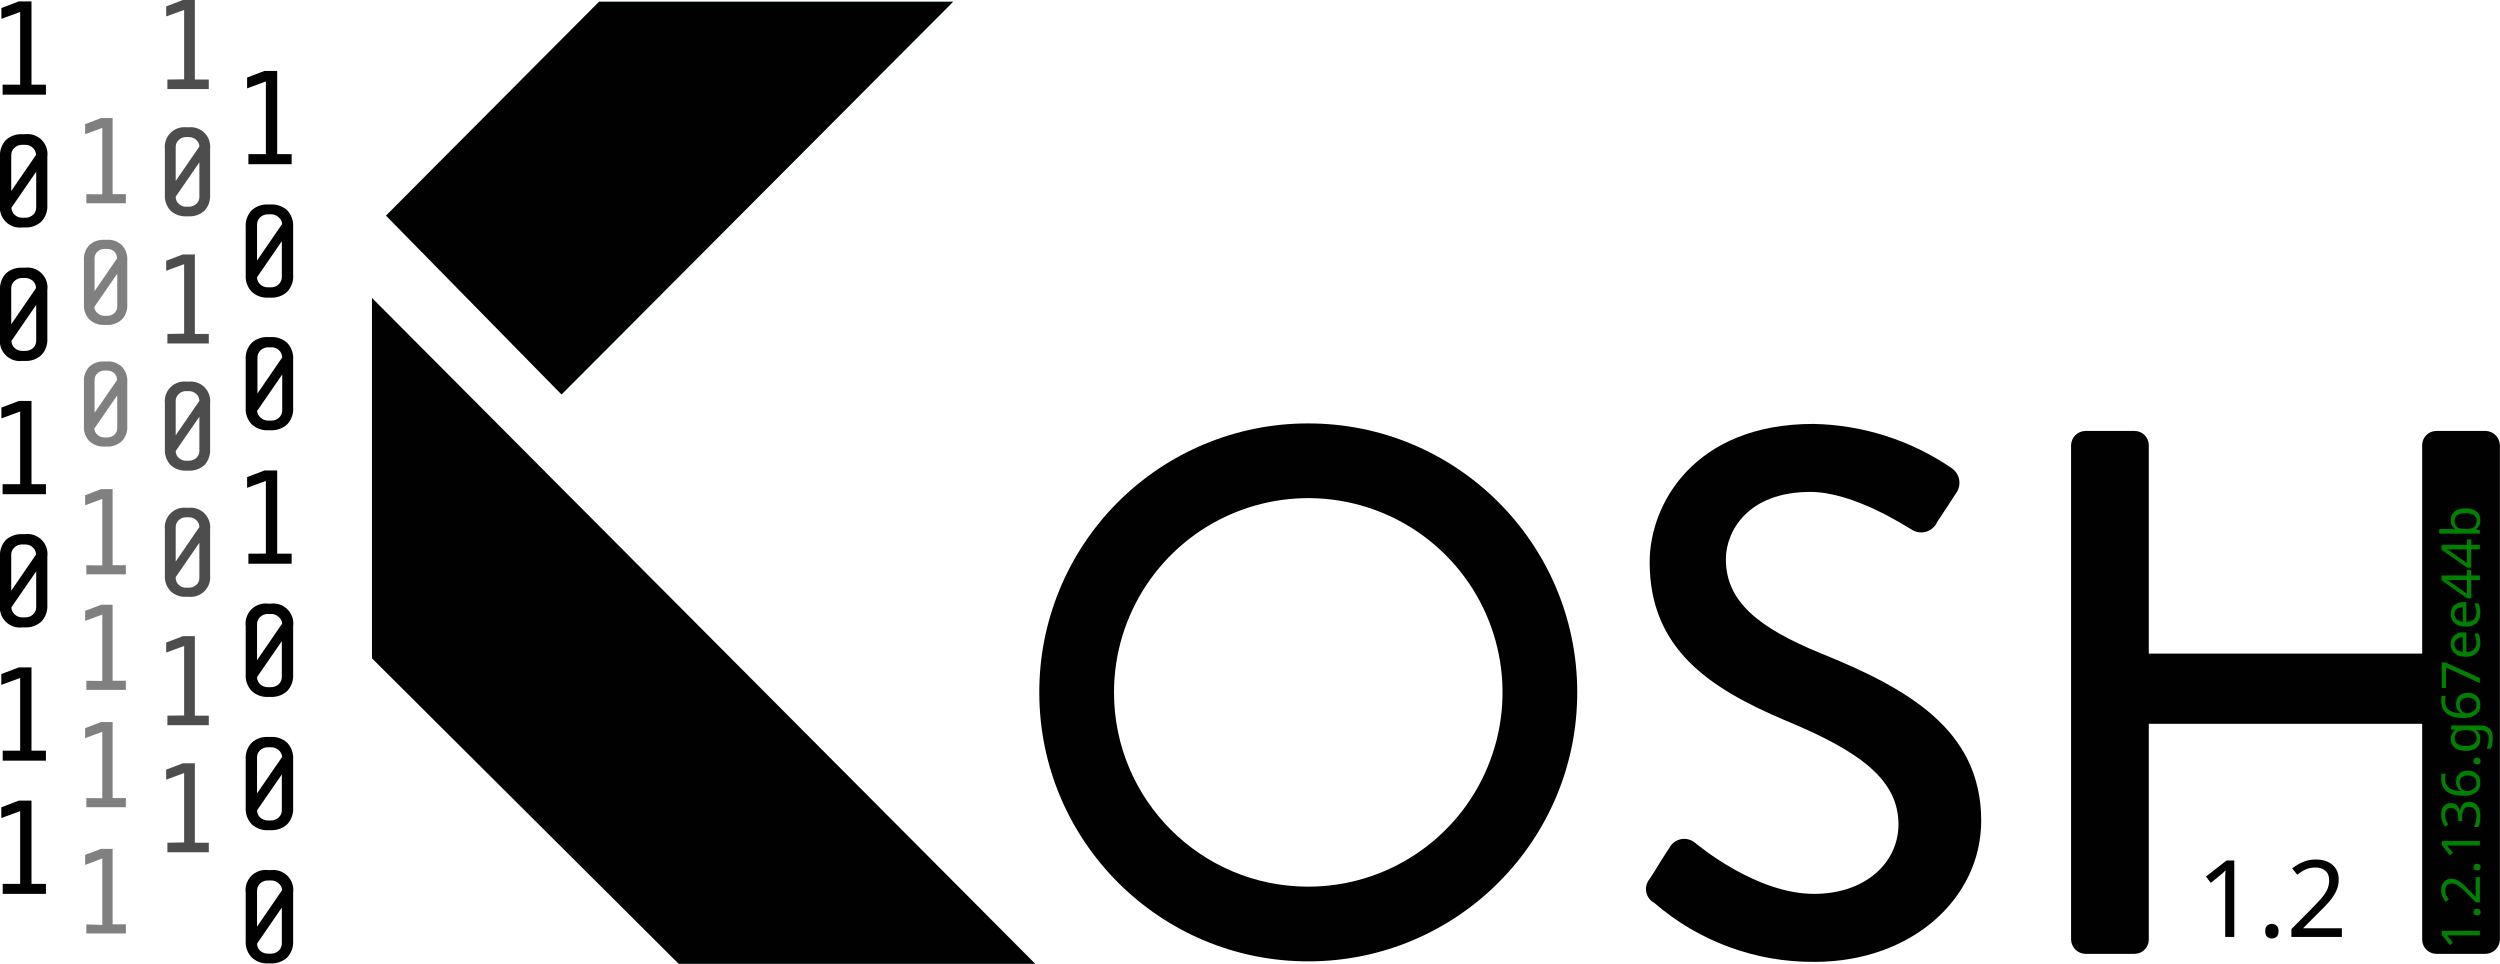
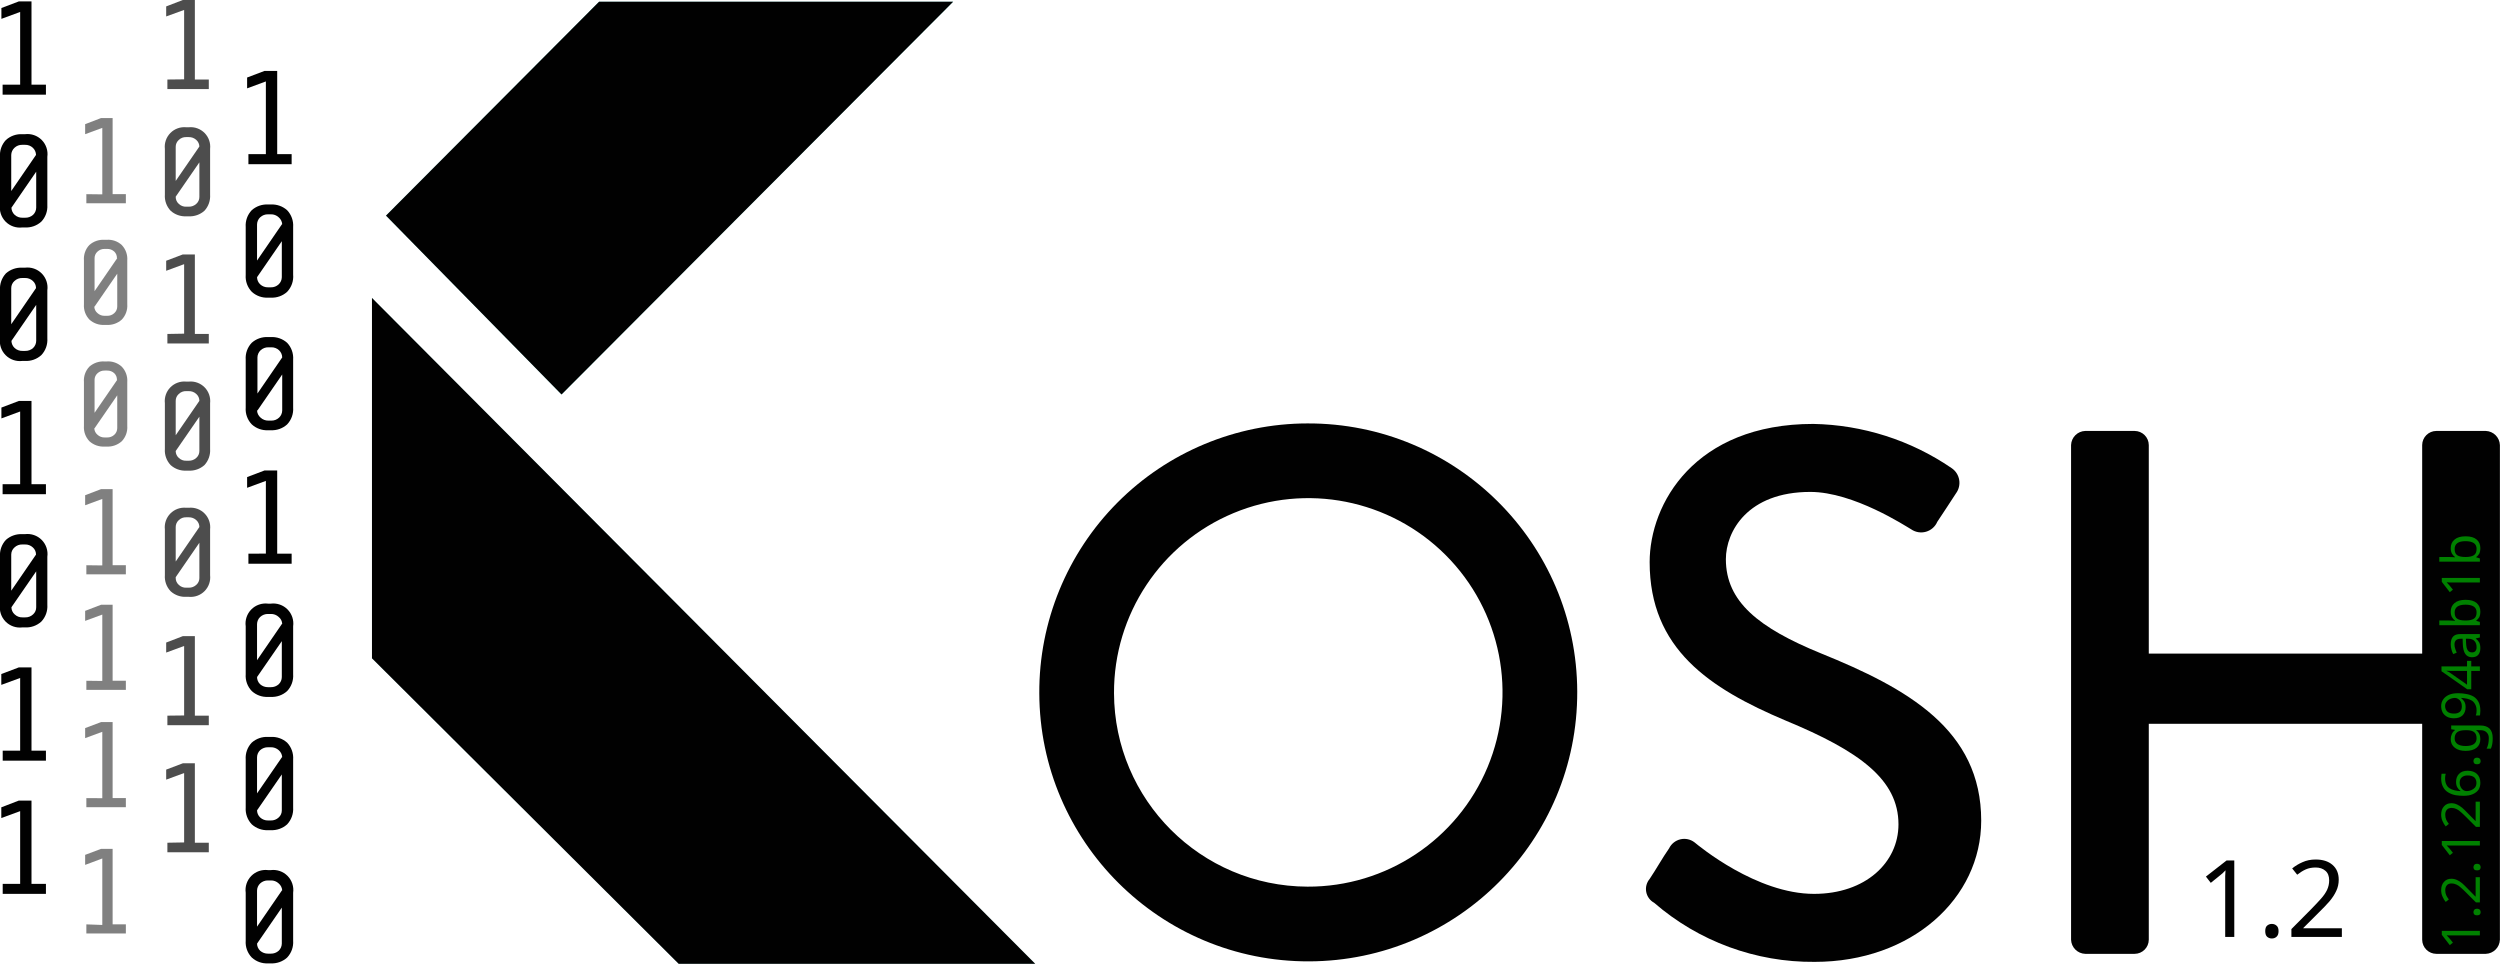
<svg xmlns="http://www.w3.org/2000/svg" viewBox="0 0 249.28 96.1" version="1.1" id="svg5833">
  <defs id="defs5750">
    <style id="style5748">.cls-1{isolation:isolate;}.cls-2,.cls-3,.cls-4,.cls-6{fill:#010101;}.cls-2,.cls-3,.cls-4,.cls-5{mix-blend-mode:multiply;}.cls-3{opacity:0.7;}.cls-4{opacity:0.5;}.cls-5{fill:#afdedc;}</style>
  </defs>
  <path class="cls-2" d="m 0.26,8.44 v 1 h 4.32 v -1 H 3.14 V 0.14 H 1.88 L 0.14,0.8 V 1.88 L 2.01,1.19 v 7.25 z" id="path5752" style="isolation:isolate;mix-blend-mode:multiply;fill:#010101" />
  <path class="cls-2" d="M 4.72,20.45 V 15.64 A 2,2 0 0 0 2.49,13.38 H 2.23 A 2.25,2.25 0 0 0 0.59,13.96 2.21,2.21 0 0 0 0,15.64 v 4.78 a 2,2 0 0 0 2.23,2.26 h 0.26 a 2.24,2.24 0 0 0 1.63,-0.58 2.21,2.21 0 0 0 0.6,-1.65 z m -1.13,-5 -2.47,3.6 v -3.6 a 1,1 0 0 1 0.32,-0.71 1.08,1.08 0 0 1 0.79,-0.3 h 0.26 a 1.09,1.09 0 0 1 0.79,0.3 1,1 0 0 1 0.31,0.68 z m -2.45,5.26 2.47,-3.59 v 3.59 A 1,1 0 0 1 3.3,21.42 1.13,1.13 0 0 1 2.51,21.71 H 2.25 A 1.11,1.11 0 0 1 1.46,21.42 1,1 0 0 1 1.14,20.71 Z" id="path5754" style="isolation:isolate;mix-blend-mode:multiply;fill:#010101" />
  <path class="cls-2" d="M 4.72,33.73 V 28.95 A 2,2 0 0 0 2.49,26.69 H 2.23 A 2.29,2.29 0 0 0 0.59,27.26 2.25,2.25 0 0 0 0,28.95 v 4.78 a 2,2 0 0 0 2.23,2.26 h 0.26 a 2.24,2.24 0 0 0 1.63,-0.58 2.21,2.21 0 0 0 0.6,-1.68 z m -1.13,-5 -2.47,3.6 v -3.6 a 0.94,0.94 0 0 1 0.32,-0.71 1.08,1.08 0 0 1 0.79,-0.3 h 0.26 a 1.09,1.09 0 0 1 0.79,0.3 0.93,0.93 0 0 1 0.31,0.68 z M 1.14,33.99 3.61,30.4 v 3.59 A 1,1 0 0 1 3.3,34.7 1.13,1.13 0 0 1 2.51,34.99 H 2.25 A 1.11,1.11 0 0 1 1.46,34.7 1,1 0 0 1 1.14,33.99 Z" id="path5756" style="isolation:isolate;mix-blend-mode:multiply;fill:#010101" />
  <path class="cls-2" d="m 0.26,48.28 v 1 h 4.32 v -1 H 3.14 v -8.3 H 1.88 l -1.74,0.66 v 1.08 l 1.87,-0.69 v 7.25 z" id="path5758" style="isolation:isolate;mix-blend-mode:multiply;fill:#010101" />
  <path class="cls-2" d="M 4.72,60.3 V 55.52 A 2,2 0 0 0 2.49,53.26 H 2.23 A 2.29,2.29 0 0 0 0.59,53.83 2.23,2.23 0 0 0 0,55.52 v 4.78 a 2,2 0 0 0 2.23,2.26 h 0.26 a 2.24,2.24 0 0 0 1.63,-0.58 2.21,2.21 0 0 0 0.6,-1.68 z m -1.13,-5 -2.47,3.6 v -3.6 a 0.94,0.94 0 0 1 0.32,-0.71 1.08,1.08 0 0 1 0.79,-0.3 h 0.26 a 1.09,1.09 0 0 1 0.79,0.3 0.93,0.93 0 0 1 0.31,0.68 z m -2.45,5.25 2.47,-3.58 v 3.58 A 0.93,0.93 0 0 1 3.3,61.26 1.09,1.09 0 0 1 2.51,61.56 H 2.25 A 1.08,1.08 0 0 1 1.46,61.26 0.94,0.94 0 0 1 1.14,60.55 Z" id="path5760" style="isolation:isolate;mix-blend-mode:multiply;fill:#010101" />
  <path class="cls-2" d="m 0.27,74.85 v 1 h 4.31 v -1 H 3.14 v -8.3 H 1.87 l -1.74,0.66 v 1.08 L 2.01,67.6 v 7.25 z" id="path5762" style="isolation:isolate;mix-blend-mode:multiply;fill:#010101" />
  <path class="cls-2" d="m 0.27,88.13 v 1 h 4.31 v -1 H 3.14 v -8.3 H 1.87 L 0.13,80.5 v 1.07 l 1.88,-0.69 v 7.25 z" id="path5764" style="isolation:isolate;mix-blend-mode:multiply;fill:#010101" />
  <path class="cls-2" d="m 24.77,15.37 v 1 h 4.31 v -1 h -1.44 v -8.3 h -1.26 l -1.74,0.66 v 1.08 l 1.87,-0.69 v 7.25 z" id="path5766" style="isolation:isolate;mix-blend-mode:multiply;fill:#010101" />
  <path class="cls-2" d="M 29.23,27.38 V 22.64 A 2.21,2.21 0 0 0 28.63,20.96 2.26,2.26 0 0 0 27,20.39 h -0.27 a 2.26,2.26 0 0 0 -1.63,0.57 2.21,2.21 0 0 0 -0.6,1.68 v 4.78 a 2.18,2.18 0 0 0 0.61,1.68 2.22,2.22 0 0 0 1.62,0.58 H 27 a 2.26,2.26 0 0 0 1.63,-0.58 2.21,2.21 0 0 0 0.6,-1.72 z m -1.13,-5 -2.47,3.6 v -3.6 a 1,1 0 0 1 0.31,-0.71 1.11,1.11 0 0 1 0.79,-0.3 H 27 a 1.09,1.09 0 0 1 0.79,0.3 1,1 0 0 1 0.35,0.68 z m -2.47,5.26 2.47,-3.59 v 3.59 a 1,1 0 0 1 -0.31,0.71 1.09,1.09 0 0 1 -0.79,0.3 h -0.27 a 1.11,1.11 0 0 1 -0.79,-0.3 1,1 0 0 1 -0.31,-0.71 z" id="path5768" style="isolation:isolate;mix-blend-mode:multiply;fill:#010101" />
  <path class="cls-2" d="M 29.23,40.64 V 35.86 A 2.21,2.21 0 0 0 28.63,34.18 2.26,2.26 0 0 0 27,33.61 h -0.27 a 2.26,2.26 0 0 0 -1.63,0.57 2.21,2.21 0 0 0 -0.6,1.68 v 4.78 a 2.18,2.18 0 0 0 0.61,1.68 2.22,2.22 0 0 0 1.62,0.58 H 27 a 2.26,2.26 0 0 0 1.63,-0.58 2.21,2.21 0 0 0 0.6,-1.68 z m -1.09,-5 -2.47,3.6 v -3.6 a 1,1 0 0 1 0.31,-0.71 1.11,1.11 0 0 1 0.79,-0.3 h 0.27 a 1.09,1.09 0 0 1 0.79,0.3 1,1 0 0 1 0.31,0.71 z m -2.47,5.29 2.47,-3.59 v 3.59 a 1,1 0 0 1 -0.31,0.71 1.09,1.09 0 0 1 -0.79,0.3 h -0.27 a 1.11,1.11 0 0 1 -0.79,-0.3 1,1 0 0 1 -0.35,-0.72 z" id="path5770" style="isolation:isolate;mix-blend-mode:multiply;fill:#010101" />
  <path class="cls-2" d="m 24.77,55.21 v 1 h 4.31 v -1 h -1.44 v -8.3 h -1.26 l -1.74,0.66 v 1.07 l 1.87,-0.69 v 7.25 z" id="path5772" style="isolation:isolate;mix-blend-mode:multiply;fill:#010101" />
  <path class="cls-2" d="M 29.23,67.23 V 62.45 A 2,2 0 0 0 27,60.19 h -0.27 a 2,2 0 0 0 -2.23,2.26 v 4.78 a 2.18,2.18 0 0 0 0.61,1.68 2.22,2.22 0 0 0 1.62,0.58 H 27 a 2.26,2.26 0 0 0 1.63,-0.58 2.21,2.21 0 0 0 0.6,-1.68 z m -1.13,-5 -2.47,3.6 v -3.6 a 1,1 0 0 1 0.31,-0.71 1.11,1.11 0 0 1 0.79,-0.3 H 27 a 1.09,1.09 0 0 1 0.79,0.3 0.93,0.93 0 0 1 0.35,0.68 z m -2.47,5.28 2.47,-3.58 v 3.58 A 1,1 0 0 1 27.79,68.23 1.13,1.13 0 0 1 27,68.52 h -0.27 a 1.15,1.15 0 0 1 -0.79,-0.29 1,1 0 0 1 -0.31,-0.75 z" id="path5774" style="isolation:isolate;mix-blend-mode:multiply;fill:#010101" />
  <path class="cls-2" d="M 29.23,80.52 V 75.74 A 2.22,2.22 0 0 0 28.63,74.05 2.26,2.26 0 0 0 27,73.48 h -0.27 a 2.26,2.26 0 0 0 -1.63,0.57 2.22,2.22 0 0 0 -0.6,1.69 v 4.78 a 2.21,2.21 0 0 0 0.61,1.68 2.26,2.26 0 0 0 1.62,0.58 H 27 a 2.3,2.3 0 0 0 1.63,-0.58 2.24,2.24 0 0 0 0.6,-1.68 z m -1.13,-5 -2.47,3.59 v -3.59 a 1,1 0 0 1 0.31,-0.72 1.15,1.15 0 0 1 0.79,-0.29 H 27 a 1.13,1.13 0 0 1 0.79,0.29 1,1 0 0 1 0.35,0.69 z m -2.47,5.28 2.47,-3.58 v 3.58 a 0.93,0.93 0 0 1 -0.31,0.71 1.09,1.09 0 0 1 -0.79,0.3 h -0.27 a 1.11,1.11 0 0 1 -0.79,-0.3 1,1 0 0 1 -0.31,-0.74 z" id="path5776" style="isolation:isolate;mix-blend-mode:multiply;fill:#010101" />
  <path class="cls-2" d="M 29.23,93.8 V 89.02 A 2,2 0 0 0 27,86.76 h -0.27 a 2,2 0 0 0 -2.23,2.26 v 4.78 a 2.18,2.18 0 0 0 0.61,1.68 2.22,2.22 0 0 0 1.62,0.58 H 27 a 2.26,2.26 0 0 0 1.63,-0.58 2.21,2.21 0 0 0 0.6,-1.68 z m -1.13,-5 -2.47,3.6 v -3.6 a 1,1 0 0 1 0.31,-0.71 1.11,1.11 0 0 1 0.79,-0.3 H 27 a 1.09,1.09 0 0 1 0.79,0.3 1,1 0 0 1 0.35,0.68 z m -2.47,5.29 2.47,-3.59 v 3.59 A 1,1 0 0 1 27.79,94.8 1.13,1.13 0 0 1 27,95.09 H 26.73 A 1.15,1.15 0 0 1 25.94,94.8 1,1 0 0 1 25.63,94.06 Z" id="path5778" style="isolation:isolate;mix-blend-mode:multiply;fill:#010101" />
  <path class="cls-3" d="m 16.69,7.93 v 0.95 h 4.13 V 7.93 H 19.43 V 0 h -1.2 l -1.66,0.64 v 1 l 1.79,-0.65 v 6.92 z" id="path5780" style="opacity:0.7;isolation:isolate;mix-blend-mode:multiply;fill:#010101" />
  <path class="cls-3" d="m 20.95,19.41 v -4.56 a 1.95,1.95 0 0 0 -2.13,-2.16 h -0.25 a 1.95,1.95 0 0 0 -2.13,2.16 v 4.56 a 2.12,2.12 0 0 0 0.58,1.61 2.17,2.17 0 0 0 1.55,0.55 h 0.25 a 2.2,2.2 0 0 0 1.56,-0.55 2.15,2.15 0 0 0 0.57,-1.61 z m -1.07,-4.8 -2.36,3.43 v -3.4 a 0.9,0.9 0 0 1 0.3,-0.68 1,1 0 0 1 0.75,-0.29 h 0.25 a 1.06,1.06 0 0 1 0.76,0.29 0.9,0.9 0 0 1 0.3,0.68 z m -2.36,5 2.36,-3.42 v 3.45 a 0.9,0.9 0 0 1 -0.3,0.68 1.06,1.06 0 0 1 -0.76,0.29 h -0.25 a 1,1 0 0 1 -0.75,-0.29 0.9,0.9 0 0 1 -0.3,-0.68 z" id="path5782" style="opacity:0.7;isolation:isolate;mix-blend-mode:multiply;fill:#010101" />
  <path class="cls-3" d="m 16.69,33.3 v 0.95 h 4.13 V 33.3 h -1.39 v -7.93 h -1.2 L 16.57,26 v 1 l 1.79,-0.66 v 6.93 z" id="path5784" style="opacity:0.7;isolation:isolate;mix-blend-mode:multiply;fill:#010101" />
  <path class="cls-3" d="m 20.95,44.77 v -4.56 a 1.95,1.95 0 0 0 -2.13,-2.16 h -0.25 a 1.95,1.95 0 0 0 -2.13,2.16 v 4.56 a 2.12,2.12 0 0 0 0.58,1.61 2.17,2.17 0 0 0 1.55,0.55 h 0.25 a 2.2,2.2 0 0 0 1.56,-0.55 2.15,2.15 0 0 0 0.57,-1.61 z m -1.07,-4.8 -2.36,3.43 v -3.43 a 0.9,0.9 0 0 1 0.3,-0.68 1,1 0 0 1 0.75,-0.29 h 0.25 a 1.06,1.06 0 0 1 0.76,0.29 0.9,0.9 0 0 1 0.3,0.68 z m -2.36,5 2.36,-3.42 v 3.42 a 0.9,0.9 0 0 1 -0.3,0.68 1.06,1.06 0 0 1 -0.76,0.29 h -0.25 a 1,1 0 0 1 -0.75,-0.29 0.9,0.9 0 0 1 -0.3,-0.64 z" id="path5786" style="opacity:0.7;isolation:isolate;mix-blend-mode:multiply;fill:#010101" />
  <path class="cls-3" d="m 16.69,71.36 v 0.95 h 4.13 v -0.95 h -1.39 v -7.93 h -1.2 l -1.66,0.64 v 1 l 1.79,-0.66 v 6.93 z" id="path5788" style="opacity:0.7;isolation:isolate;mix-blend-mode:multiply;fill:#010101" />
  <path class="cls-3" d="m 20.95,57.35 v -4.56 a 1.95,1.95 0 0 0 -2.13,-2.16 h -0.25 a 1.95,1.95 0 0 0 -2.13,2.16 v 4.56 a 2.1,2.1 0 0 0 0.58,1.61 2.13,2.13 0 0 0 1.55,0.55 h 0.25 a 1.95,1.95 0 0 0 2.13,-2.16 z m -1.07,-4.8 -2.36,3.44 v -3.44 a 0.91,0.91 0 0 1 0.3,-0.68 1,1 0 0 1 0.75,-0.29 h 0.25 a 1.06,1.06 0 0 1 0.76,0.29 0.91,0.91 0 0 1 0.3,0.68 z m -2.36,5 2.36,-3.43 v 3.52 a 0.89,0.89 0 0 1 -0.3,0.67 1.06,1.06 0 0 1 -0.76,0.29 h -0.25 a 1,1 0 0 1 -0.75,-0.29 0.89,0.89 0 0 1 -0.3,-0.67 z" id="path5790" style="opacity:0.7;isolation:isolate;mix-blend-mode:multiply;fill:#010101" />
  <path class="cls-3" d="m 16.69,84.03 v 0.95 h 4.13 v -0.95 h -1.39 v -7.92 h -1.2 l -1.66,0.63 v 1 l 1.79,-0.66 V 84 Z" id="path5792" style="opacity:0.7;isolation:isolate;mix-blend-mode:multiply;fill:#010101" />
  <path class="cls-4" d="m 8.61,19.36 v 0.91 h 3.94 v -0.91 h -1.32 v -7.59 h -1.15 l -1.59,0.61 v 1 l 1.71,-0.63 v 6.63 z" id="path5794" style="opacity:0.5;isolation:isolate;mix-blend-mode:multiply;fill:#010101" />
  <path class="cls-4" d="m 12.69,30.34 v -4.37 a 2,2 0 0 0 -0.55,-1.54 2,2 0 0 0 -1.49,-0.52 h -0.24 a 2.09,2.09 0 0 0 -1.5,0.52 2,2 0 0 0 -0.54,1.54 v 4.37 a 2,2 0 0 0 0.55,1.53 2.07,2.07 0 0 0 1.49,0.53 h 0.24 a 2.09,2.09 0 0 0 1.49,-0.53 2,2 0 0 0 0.55,-1.53 z m -1,-4.6 -2.26,3.29 v -3.29 a 0.87,0.87 0 0 1 0.29,-0.65 1,1 0 0 1 0.72,-0.27 h 0.24 a 1,1 0 0 1 0.72,0.27 0.87,0.87 0 0 1 0.26,0.65 z m -2.26,4.83 2.26,-3.28 v 3.28 a 0.87,0.87 0 0 1 -0.29,0.65 1,1 0 0 1 -0.72,0.27 H 10.44 A 1,1 0 0 1 9.72,31.22 0.87,0.87 0 0 1 9.4,30.57 Z" id="path5796" style="opacity:0.5;isolation:isolate;mix-blend-mode:multiply;fill:#010101" />
  <path class="cls-4" d="m 8.61,67.88 v 0.91 h 3.94 V 67.88 H 11.23 V 60.3 h -1.15 l -1.59,0.61 v 1 l 1.71,-0.63 v 6.62 z" id="path5798" style="opacity:0.5;isolation:isolate;mix-blend-mode:multiply;fill:#010101" />
  <path class="cls-4" d="m 8.61,92.17 v 0.91 h 3.94 v -0.91 h -1.32 v -7.53 h -1.15 l -1.59,0.6 v 1 L 10.2,85.6 v 6.63 z" id="path5800" style="opacity:0.5;isolation:isolate;mix-blend-mode:multiply;fill:#010101" />
  <path class="cls-4" d="m 8.61,56.36 v 0.91 h 3.94 v -0.91 h -1.32 v -7.59 h -1.15 l -1.59,0.61 v 1 l 1.71,-0.63 v 6.63 z" id="path5802" style="opacity:0.5;isolation:isolate;mix-blend-mode:multiply;fill:#010101" />
  <path class="cls-4" d="M 12.69,42.47 V 38.1 a 2,2 0 0 0 -0.55,-1.54 2,2 0 0 0 -1.49,-0.52 h -0.24 a 2.09,2.09 0 0 0 -1.5,0.52 2,2 0 0 0 -0.54,1.54 v 4.37 a 2,2 0 0 0 0.55,1.53 2.07,2.07 0 0 0 1.49,0.53 h 0.24 A 2.09,2.09 0 0 0 12.14,44 2,2 0 0 0 12.69,42.47 Z m -1,-4.6 -2.26,3.29 v -3.29 a 0.87,0.87 0 0 1 0.29,-0.65 1,1 0 0 1 0.72,-0.27 h 0.24 a 1,1 0 0 1 0.72,0.27 0.87,0.87 0 0 1 0.26,0.65 z m -2.26,4.83 2.26,-3.28 v 3.28 a 0.89,0.89 0 0 1 -0.29,0.65 1,1 0 0 1 -0.72,0.27 H 10.44 A 1,1 0 0 1 9.72,43.35 0.89,0.89 0 0 1 9.4,42.7 Z" id="path5804" style="opacity:0.5;isolation:isolate;mix-blend-mode:multiply;fill:#010101" />
  <path class="cls-4" d="m 8.61,79.58 v 0.91 h 3.94 V 79.58 H 11.23 V 72 h -1.15 l -1.59,0.6 v 1 l 1.71,-0.63 v 6.62 z" id="path5806" style="opacity:0.5;isolation:isolate;mix-blend-mode:multiply;fill:#010101" />
  <polygon class="cls-5" points="37.09,29.71 37.09,65.64 67.67,96.1 103.22,96.1 " id="polygon5808" style="isolation:isolate;mix-blend-mode:multiply;fill:#afdedc" />
  <polygon class="cls-5" points="55.99,39.33 95.04,0.17 59.74,0.17 38.49,21.5 " id="polygon5810" style="isolation:isolate;mix-blend-mode:multiply;fill:#afdedc" />
  <polygon class="cls-5" points="55.99,39.33 95.04,0.17 59.74,0.17 38.49,21.5 " id="polygon5812" style="isolation:isolate;mix-blend-mode:multiply;fill:#afdedc" />
  <polygon class="cls-6" points="55.99,39.33 95.04,0.17 59.74,0.17 38.49,21.5 " id="polygon5814" style="isolation:isolate;fill:#010101" />
  <polygon class="cls-6" points="37.09,29.71 37.09,65.64 67.67,96.1 103.22,96.1 " id="polygon5816" style="isolation:isolate;fill:#010101" />
  <path class="cls-6" d="m 130.37,42.22 a 26.82,26.82 0 1 1 -26.74,26.9 26.78,26.78 0 0 1 26.74,-26.9 z m 0,46.19 a 19.37,19.37 0 1 0 -19.29,-19.29 19.36,19.36 0 0 0 19.29,19.29 z" id="path5818" style="isolation:isolate;fill:#010101" />
  <path class="cls-6" d="m 164.49,87.64 c 0.67,-1 1.27,-2.09 1.94,-3.05 a 1.68,1.68 0 0 1 2.53,-0.6 c 0.45,0.37 6.19,5.14 11.92,5.14 5.14,0 8.42,-3.13 8.42,-6.93 0,-4.47 -3.88,-7.3 -11.25,-10.35 -7.6,-3.21 -13.56,-7.15 -13.56,-15.8 0,-5.81 4.47,-13.78 16.32,-13.78 a 25.25,25.25 0 0 1 13.78,4.4 1.77,1.77 0 0 1 0.44,2.53 c -0.59,0.9 -1.26,1.94 -1.86,2.83 a 1.75,1.75 0 0 1 -2.6,0.75 c -0.53,-0.3 -5.74,-3.73 -10.06,-3.73 -6.26,0 -8.42,3.95 -8.42,6.71 0,4.24 3.28,6.85 9.46,9.38 8.64,3.5 16,7.6 16,16.69 0,7.75 -6.93,14.08 -16.61,14.08 a 24.11,24.11 0 0 1 -16,-5.89 1.56,1.56 0 0 1 -0.45,-2.38 z" id="path5820" style="isolation:isolate;fill:#010101" />
  <path class="cls-6" d="m 206.51,44.38 a 1.46,1.46 0 0 1 1.42,-1.41 h 4.91 a 1.42,1.42 0 0 1 1.42,1.41 v 20.79 h 27.26 V 44.38 a 1.42,1.42 0 0 1 1.42,-1.41 h 4.92 a 1.46,1.46 0 0 1 1.41,1.41 V 93.7 a 1.46,1.46 0 0 1 -1.41,1.41 h -4.92 A 1.42,1.42 0 0 1 241.52,93.7 V 72.17 H 214.26 V 93.7 a 1.42,1.42 0 0 1 -1.42,1.41 h -4.91 a 1.46,1.46 0 0 1 -1.42,-1.41 z" id="path5822" style="isolation:isolate;fill:#010101" />
  <text xml:space="preserve" style="font-style:normal;font-weight:normal;font-size:40px;line-height:1.25;font-family:sans-serif;letter-spacing:0px;word-spacing:0px;fill:#010101;fill-opacity:1;stroke:none;" x="219.004" y="93.422" id="text4318">
    <tspan id="tspan4316" x="219.004" y="93.422" style="font-style:normal;font-variant:normal;font-weight:normal;font-stretch:normal;font-size:10.667px;font-family:sans-serif;-inkscape-font-specification:'sans-serif, Normal';font-variant-ligatures:normal;font-variant-caps:normal;font-variant-numeric:normal;font-feature-settings:normal;text-align:start;writing-mode:lr-tb;text-anchor:start;fill:#010101;fill-opacity:1;">1.2</tspan>
  </text>
  <text xml:space="preserve" style="font-style:normal;font-weight:normal;font-size:40px;line-height:1.25;font-family:sans-serif;letter-spacing:0px;word-spacing:0px;fill:#000000;fill-opacity:1;stroke:none" x="-94.71" y="247.271" id="text4402" transform="rotate(-90)">
-     <tspan id="tspan4400" x="-94.71" y="247.271" style="font-style:normal;font-variant:normal;font-weight:normal;font-stretch:normal;font-size:5.333px;font-family:sans-serif;-inkscape-font-specification:'sans-serif, Normal';font-variant-ligatures:normal;font-variant-caps:normal;font-variant-numeric:normal;font-feature-settings:normal;text-align:start;writing-mode:lr-tb;text-anchor:start;fill:#008000">1.2.136.g67ee44b </tspan>
+     <tspan id="tspan4400" x="-94.71" y="247.271" style="font-style:normal;font-variant:normal;font-weight:normal;font-stretch:normal;font-size:5.333px;font-family:sans-serif;-inkscape-font-specification:'sans-serif, Normal';font-variant-ligatures:normal;font-variant-caps:normal;font-variant-numeric:normal;font-feature-settings:normal;text-align:start;writing-mode:lr-tb;text-anchor:start;fill:#008000">1.2.126.g94ab1b</tspan>
  </text>
</svg>
